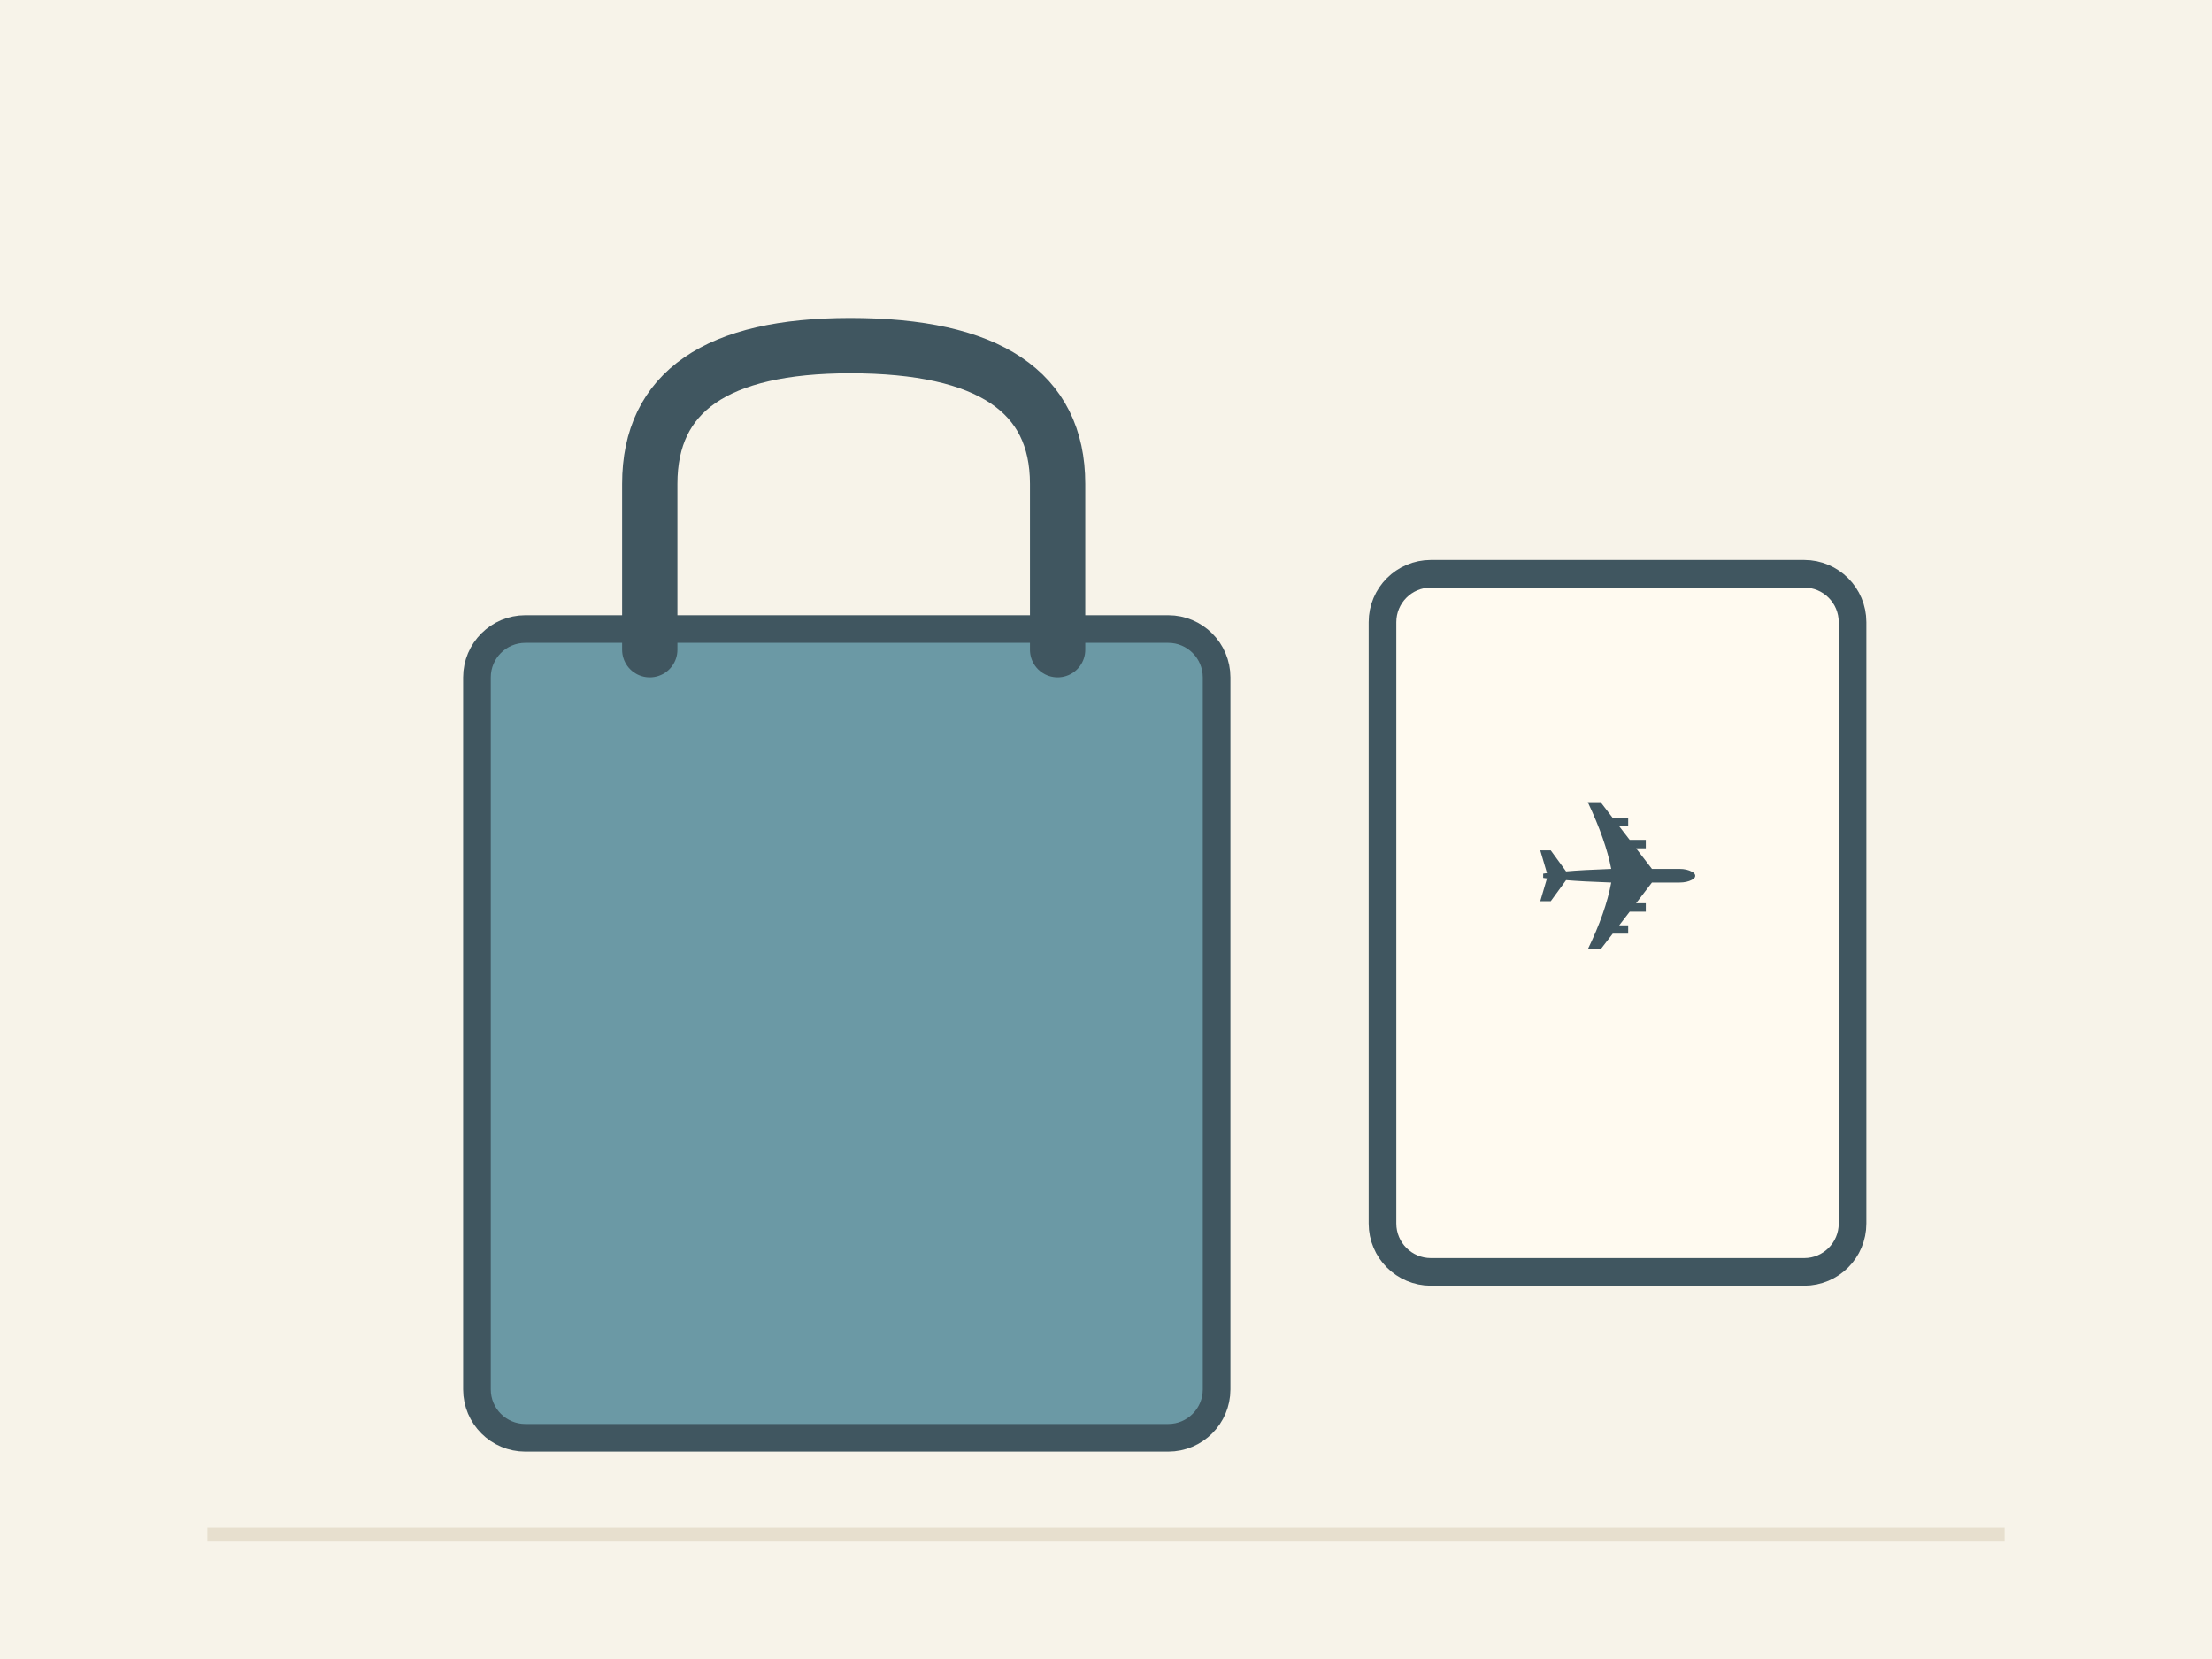
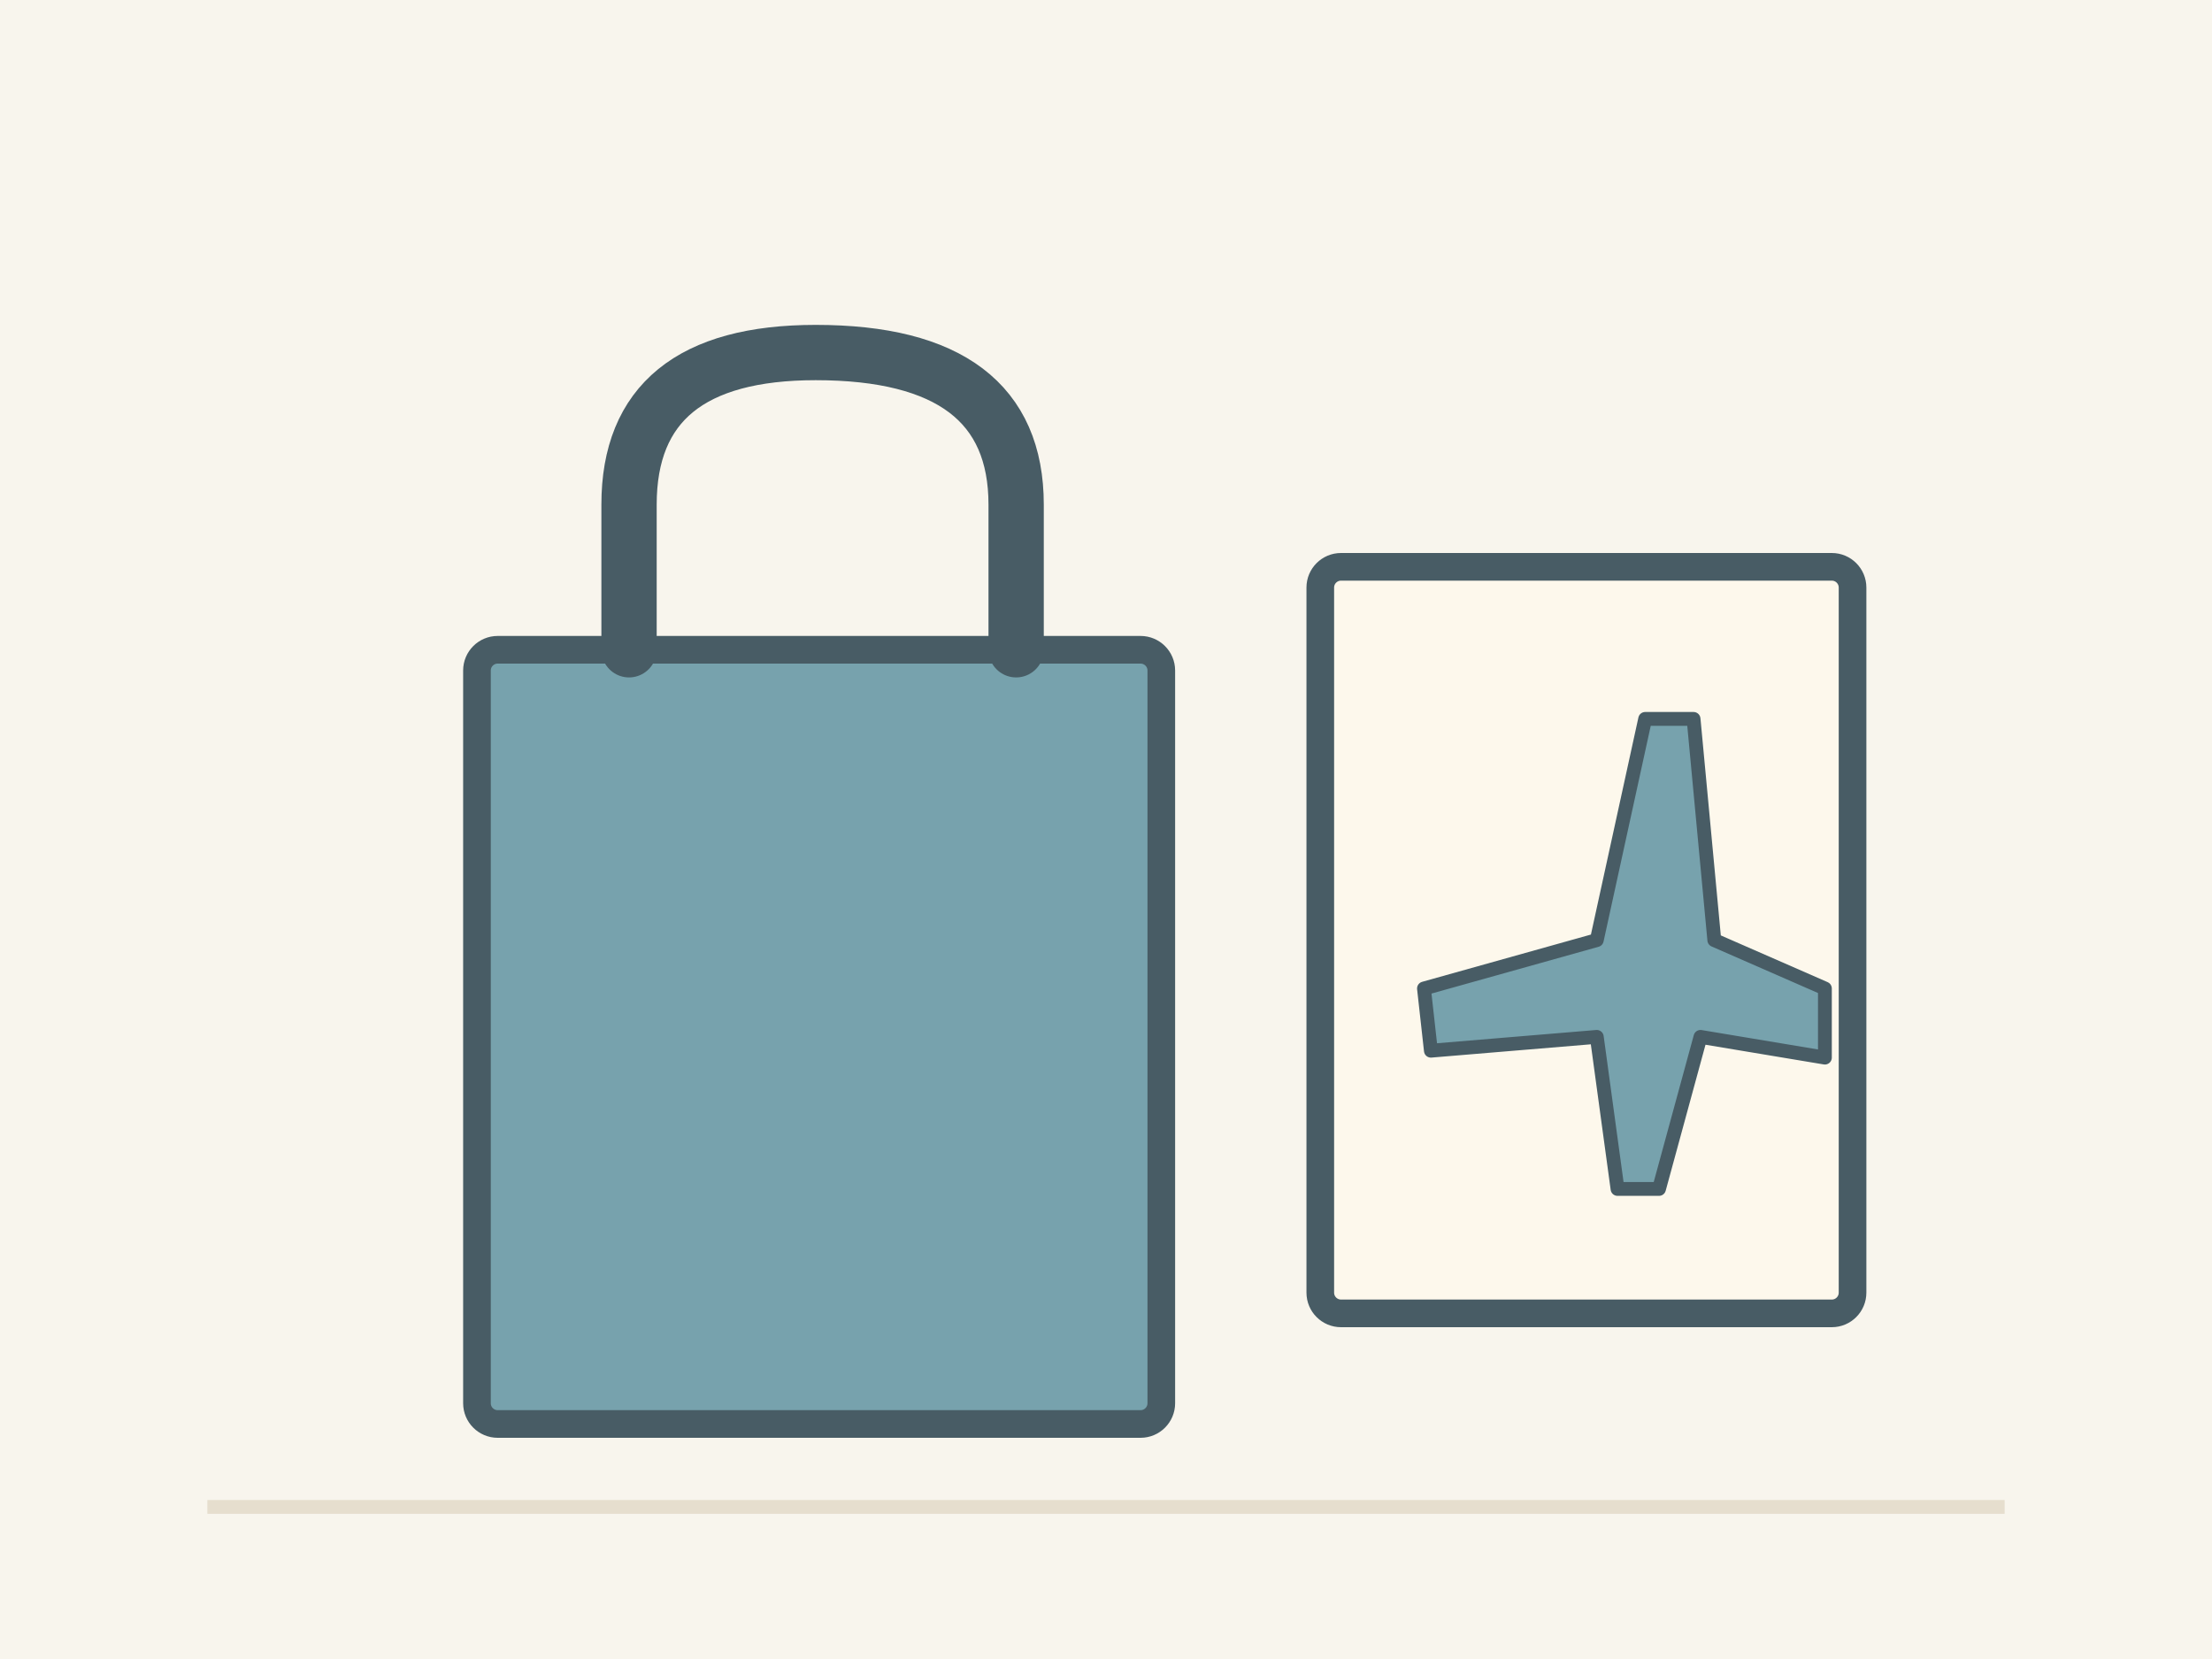
- <svg xmlns="http://www.w3.org/2000/svg" width="320" height="240" viewBox="0 0 320 240">
-   <rect width="320" height="240" fill="#f7f3e9" />
-   <path d="M30 222H290" stroke="#e7dfce" stroke-width="2" fill="none" />
-   <rect x="69" y="91" width="107" height="117" rx="7" fill="#6b99a5" stroke="#405660" stroke-width="4" />
-   <path d="M94 94V70Q94 50 123 50Q153 50 153 70V94" fill="none" stroke="#405660" stroke-width="8" stroke-linecap="round" stroke-linejoin="round" />
-   <rect x="200" y="83" width="68" height="101" rx="7" fill="#fffaf0" stroke="#405660" stroke-width="4" />
-   <text x="234" y="138" fill="#405660" font-family="sans-serif" font-weight="700" text-anchor="middle" font-size="31">✈</text>
+ <svg xmlns="http://www.w3.org/2000/svg" viewBox="0 0 320 240" width="320" height="240">
+   <rect width="320" height="240" fill="#f8f5ed" />
+   <path d="M30 218H290" fill="none" stroke="#e6dece" stroke-width="2" />
+   <rect x="69" y="94" width="99" height="112" rx="3" fill="#77a2ad" stroke="#485c65" stroke-width="4" />
+   <path d="M91 94V73Q91 51 118 51Q147 51 147 73V94" fill="none" stroke="#485c65" stroke-width="8" stroke-linecap="round" stroke-linejoin="round" />
+   <rect x="191" y="82" width="77" height="108" rx="3" fill="#fdf8ec" stroke="#485c65" stroke-width="4" />
+   <path d="M206 143L231 136L238 104L245 104L248 136L264 143L264 153L246 150L240 172L234 172L231 150L207 152Z" fill="#77a2ad" stroke="#485c65" stroke-width="2" stroke-linecap="round" stroke-linejoin="round" />
</svg>
